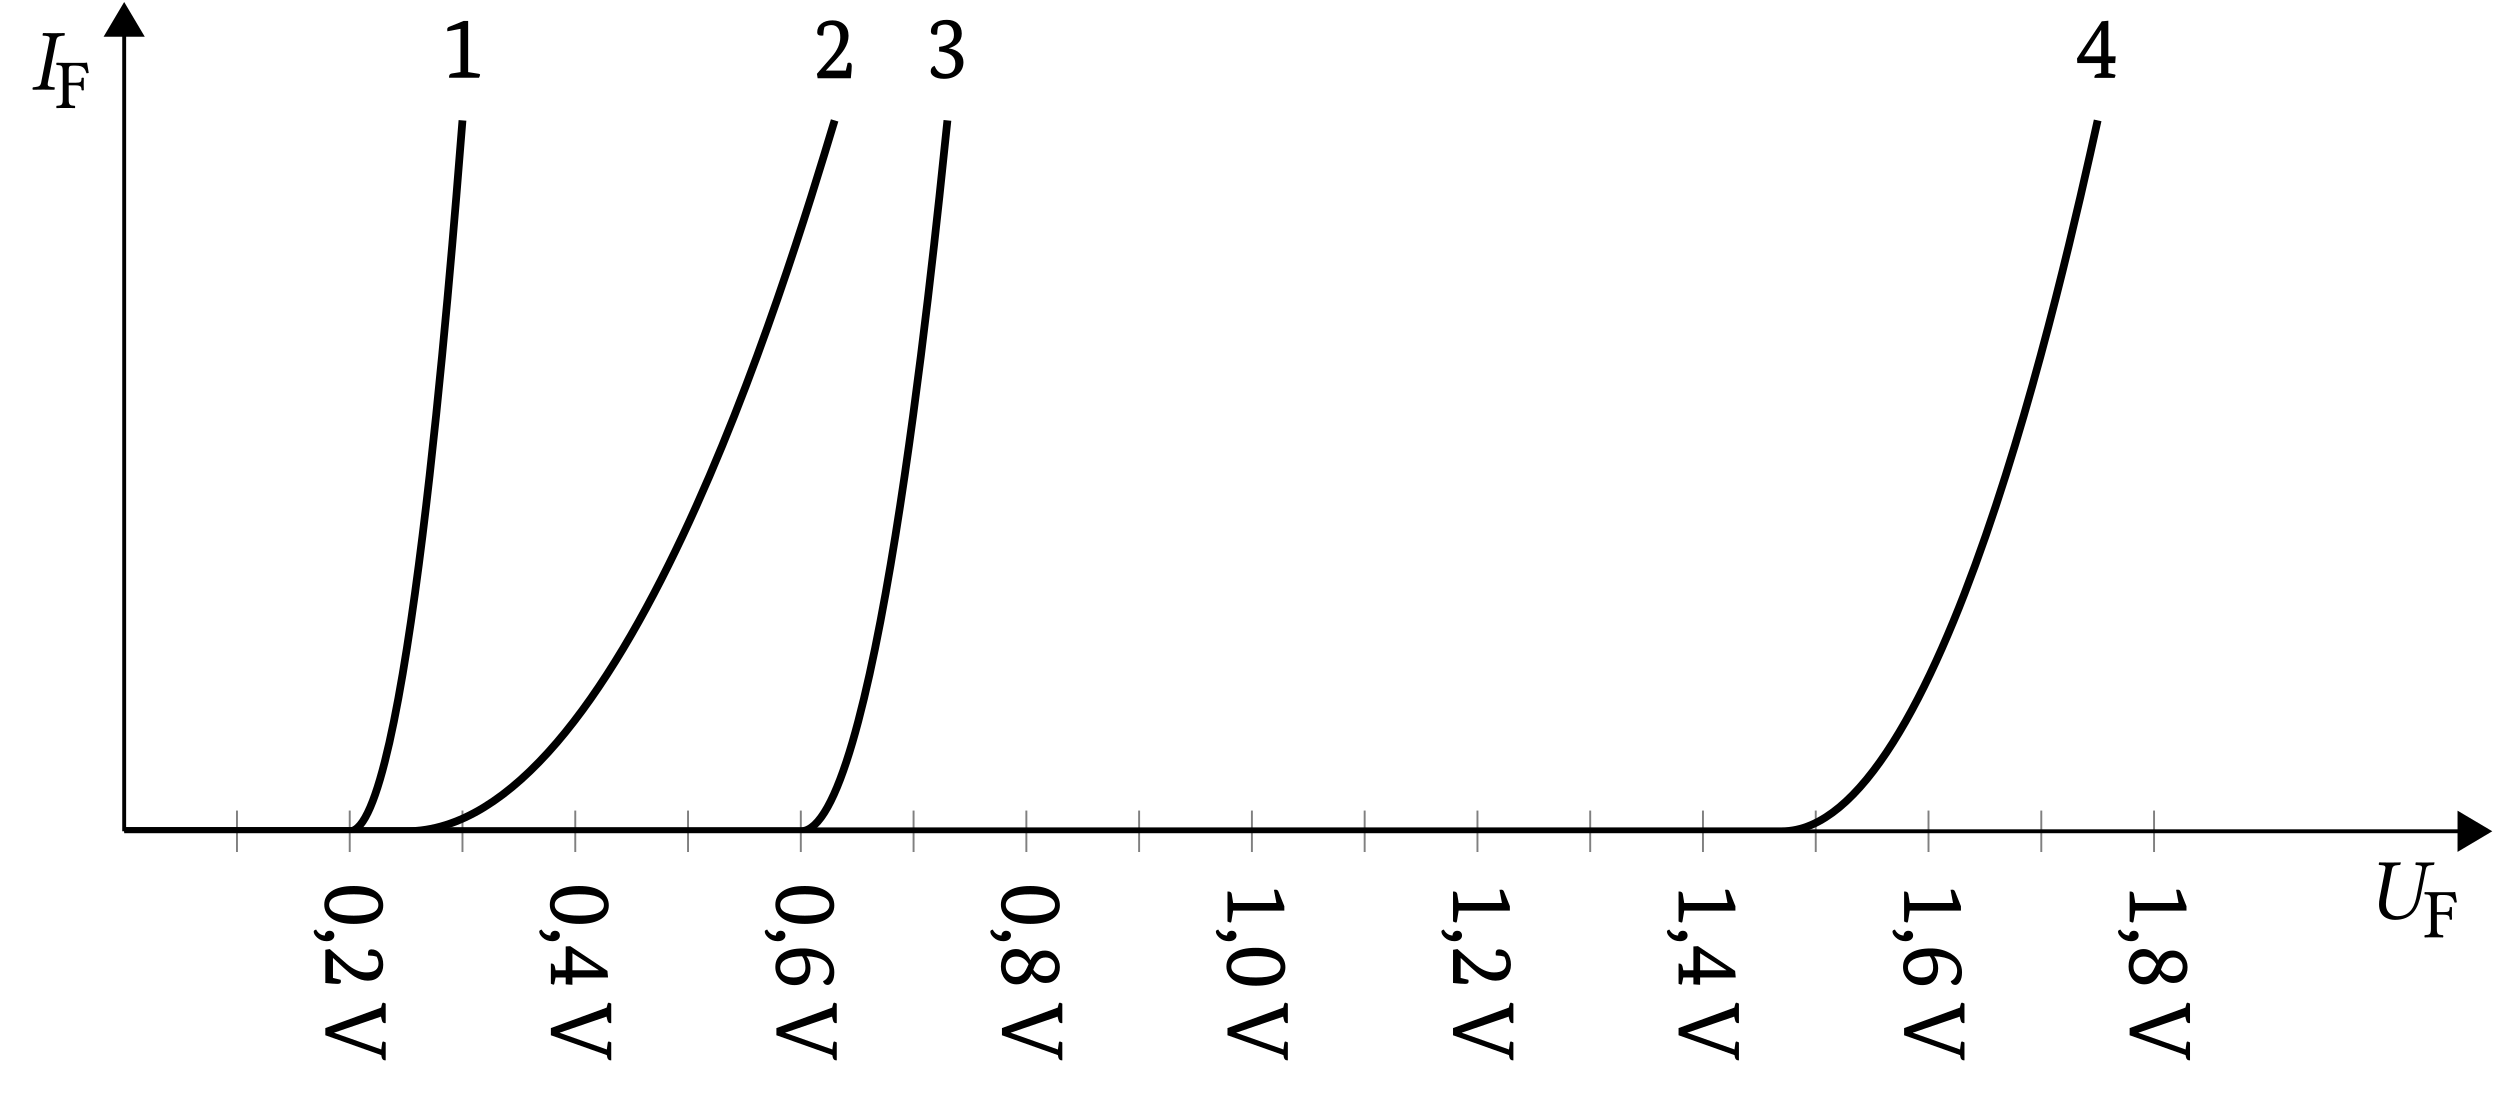
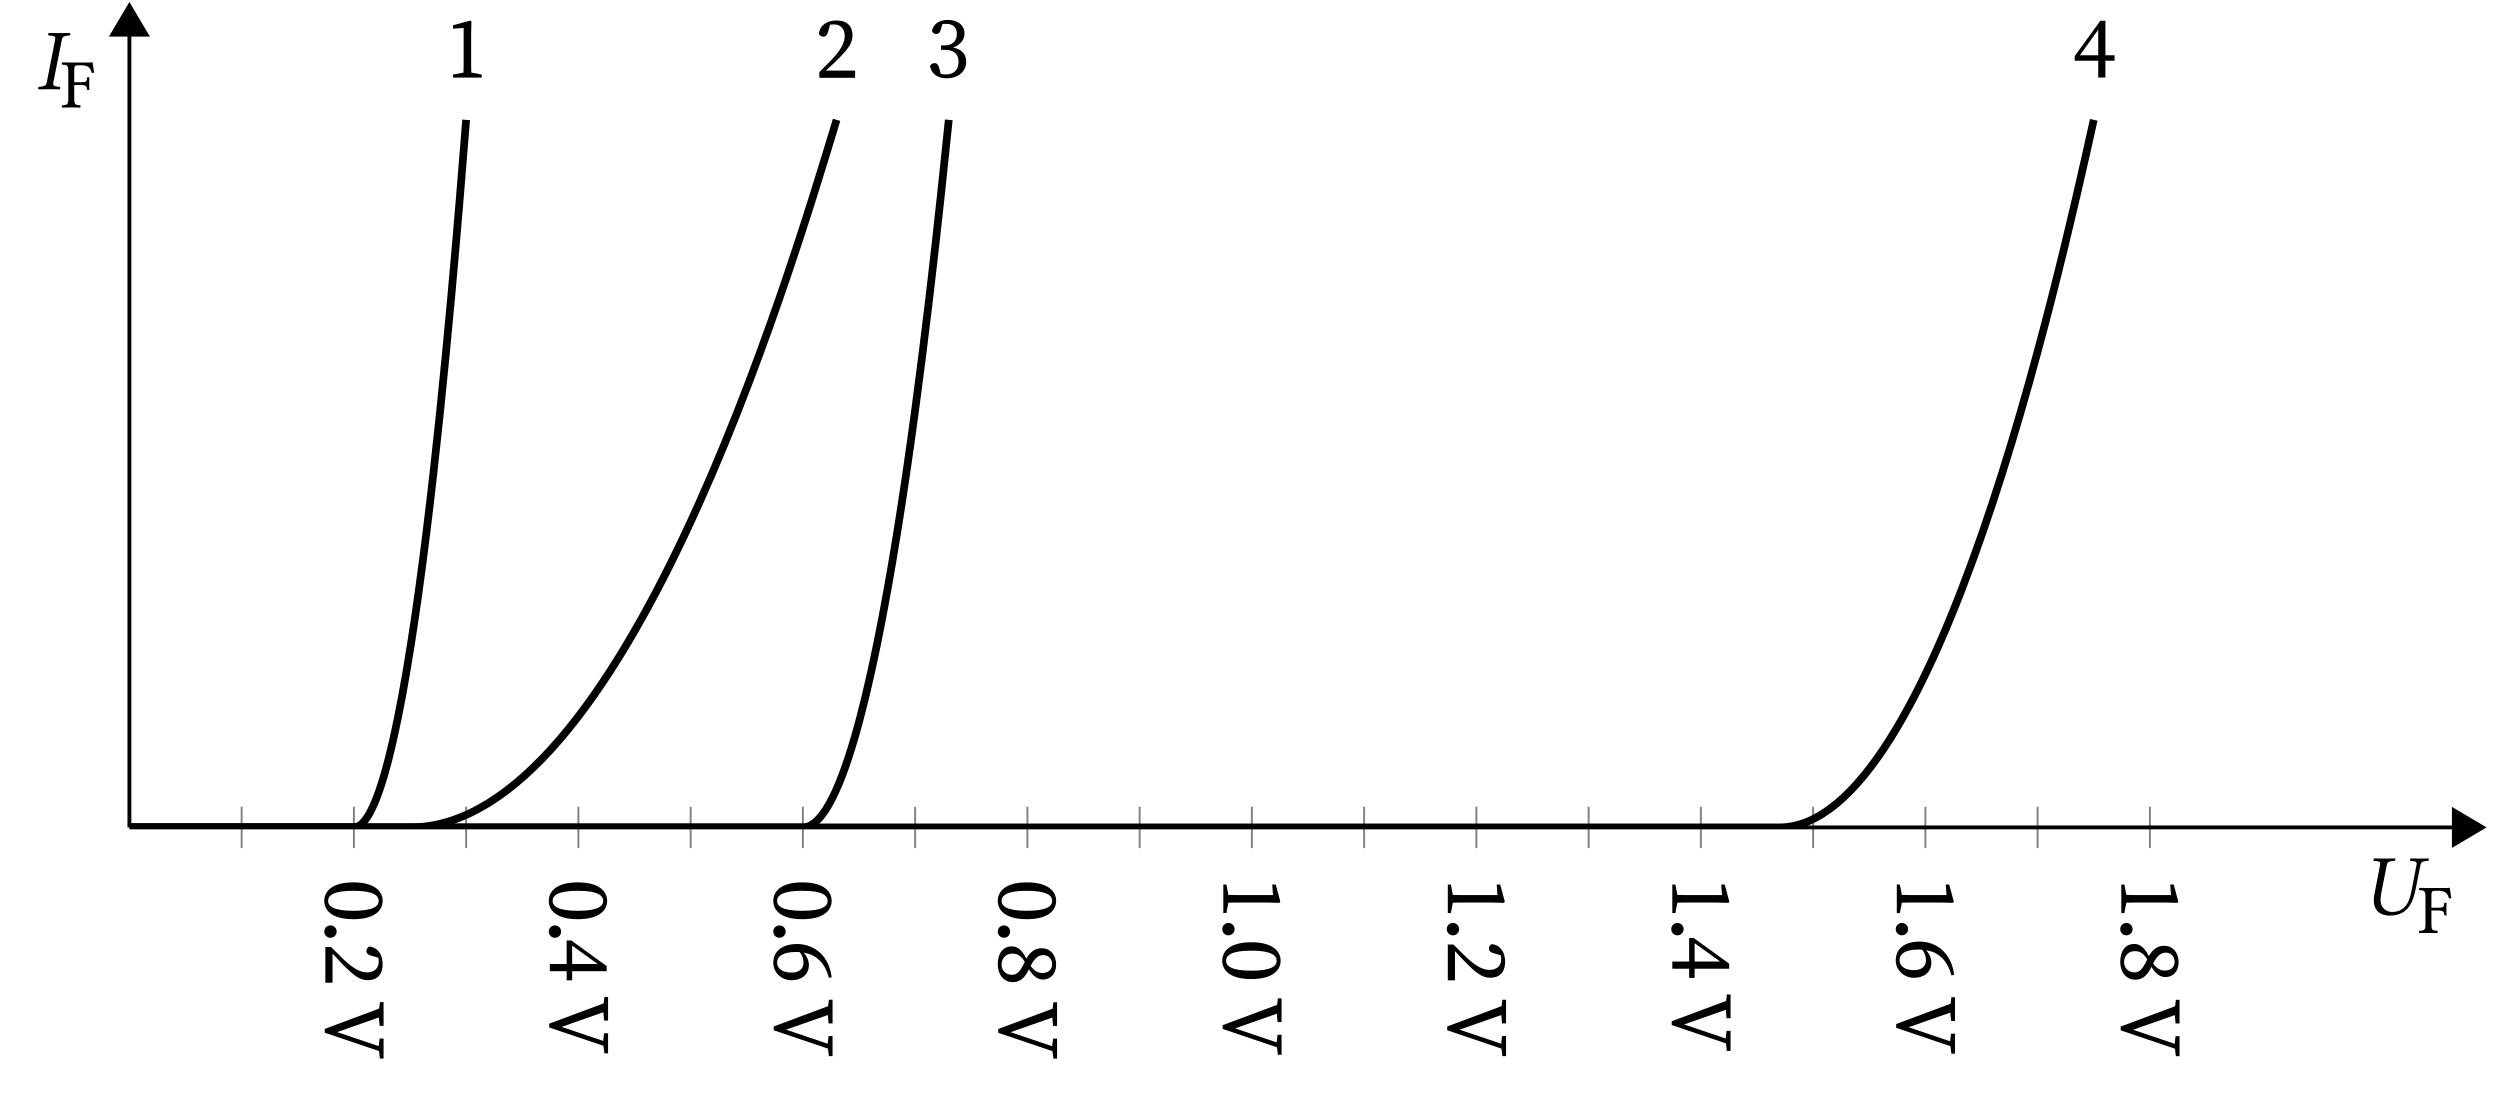
- <svg xmlns="http://www.w3.org/2000/svg" xmlns:xlink="http://www.w3.org/1999/xlink" width="255.587pt" height="111.668pt" viewBox="0 0 255.587 111.668" version="1.2">
+ <svg xmlns="http://www.w3.org/2000/svg" xmlns:xlink="http://www.w3.org/1999/xlink" width="255.587" height="112.143" viewBox="0 0 255.587 112.143">
  <defs>
    <g>
-       <symbol overflow="visible" id="glyph0-0">
-         <path style="stroke:none;" d="M 0 0.453 L 6.25 0.453 L 6.25 4.812 L 0 4.812 Z M 0.453 0.891 L 0.453 4.359 L 5.812 4.359 L 5.812 0.891 Z M 0.453 0.891 " />
-       </symbol>
-       <symbol overflow="visible" id="glyph0-1">
-         <path style="stroke:none;" d="M 0.391 2.234 C 0.391 2.961 1.227 3.328 2.906 3.328 C 4.582 3.328 5.422 2.961 5.422 2.234 C 5.422 1.504 4.582 1.141 2.906 1.141 C 1.227 1.141 0.391 1.504 0.391 2.234 Z M -0.109 2.203 C -0.109 1.617 0.141 1.16 0.641 0.828 C 1.16 0.473 1.914 0.297 2.906 0.297 C 3.883 0.297 4.641 0.484 5.172 0.859 C 5.672 1.211 5.922 1.688 5.922 2.281 C 5.922 2.863 5.672 3.316 5.172 3.641 C 4.648 3.992 3.895 4.172 2.906 4.172 C 1.926 4.172 1.172 3.984 0.641 3.609 C 0.141 3.254 -0.109 2.785 -0.109 2.203 Z M -0.109 2.203 " />
-       </symbol>
-       <symbol overflow="visible" id="glyph0-2">
-         <path style="stroke:none;" d="M 0.922 0.891 C 0.922 1.055 0.852 1.191 0.719 1.297 C 0.582 1.41 0.391 1.469 0.141 1.469 C -0.254 1.469 -0.582 1.344 -0.844 1.094 C -1.07 0.883 -1.188 0.68 -1.188 0.484 C -1.188 0.391 -1.102 0.32 -0.938 0.281 C -0.738 0.664 -0.441 0.867 -0.047 0.891 C -0.047 0.754 -0.004 0.641 0.078 0.547 C 0.172 0.453 0.285 0.406 0.422 0.406 C 0.578 0.406 0.695 0.445 0.781 0.531 C 0.875 0.625 0.922 0.742 0.922 0.891 Z M 0.922 0.891 " />
-       </symbol>
-       <symbol overflow="visible" id="glyph0-3">
-         <path style="stroke:none;" d="M 0.453 0.422 L 2.188 1.938 C 2.863 2.52 3.531 2.812 4.188 2.812 C 5.02 2.812 5.438 2.508 5.438 1.906 C 5.438 1.676 5.375 1.441 5.25 1.203 C 5.008 1.129 4.719 1.086 4.375 1.078 C 4.363 1.004 4.359 0.938 4.359 0.875 C 4.359 0.594 4.473 0.453 4.703 0.453 C 5.066 0.453 5.359 0.594 5.578 0.875 C 5.805 1.156 5.922 1.539 5.922 2.031 C 5.922 2.508 5.781 2.898 5.5 3.203 C 5.227 3.504 4.844 3.656 4.344 3.656 C 3.895 3.656 3.441 3.516 2.984 3.234 C 2.691 3.055 2.316 2.754 1.859 2.328 L 0.797 1.344 L 0.781 1.344 L 0.781 3.375 L 1.562 3.562 C 1.582 3.613 1.594 3.676 1.594 3.75 C 1.594 3.906 1.477 3.984 1.25 3.984 C 1.008 3.984 0.594 3.953 0 3.891 L 0 0.5 Z M 0.453 0.422 " />
-       </symbol>
-       <symbol overflow="visible" id="glyph0-4">
-         <path style="stroke:none;" d="M 6.172 5.844 C 6.141 5.844 6.113 5.844 6.094 5.844 C 5.926 5.844 5.816 5.742 5.766 5.547 L 5.719 5.312 L 0 3.281 L 0 2.547 L 5.703 0.453 L 5.797 0.078 C 5.816 -0.004 5.859 -0.047 5.922 -0.047 C 5.973 -0.047 6.055 -0.016 6.172 0.047 L 6.172 2.031 C 6.141 2.039 6.113 2.047 6.094 2.047 C 5.926 2.047 5.82 1.945 5.781 1.75 L 5.688 1.375 L 0.906 3.016 L 0.906 3.031 L 5.719 4.734 L 5.812 4.047 C 5.832 3.961 5.867 3.922 5.922 3.922 C 5.961 3.922 6.047 3.953 6.172 4.016 Z M 6.172 5.844 " />
-       </symbol>
-       <symbol overflow="visible" id="glyph0-5">
-         <path style="stroke:none;" d="M 1.984 0.125 L 5.781 2.656 L 5.844 3.328 L 2.203 3.328 L 2.203 4.078 L 1.516 4.031 L 1.516 3.328 L 0.484 3.328 L 0.359 3.938 C 0.348 4.02 0.316 4.062 0.266 4.062 C 0.234 4.062 0.145 4.031 0 3.969 L 0 1.906 C 0.02 1.906 0.047 1.906 0.078 1.906 C 0.242 1.906 0.352 2.004 0.406 2.203 L 0.484 2.594 L 1.516 2.594 L 1.516 0.156 Z M 2.203 0.859 L 2.203 2.594 L 4.891 2.594 L 4.891 2.578 L 2.219 0.859 Z M 2.203 0.859 " />
-       </symbol>
-       <symbol overflow="visible" id="glyph0-6">
-         <path style="stroke:none;" d="M 4.766 3.703 C 4.922 3.641 5.062 3.531 5.188 3.375 C 5.344 3.156 5.422 2.91 5.422 2.641 C 5.422 1.723 4.641 1.227 3.078 1.156 C 3.348 1.508 3.484 1.914 3.484 2.375 C 3.484 2.883 3.352 3.289 3.094 3.594 C 2.82 3.938 2.406 4.109 1.844 4.109 C 1.312 4.109 0.859 3.941 0.484 3.609 C 0.086 3.254 -0.109 2.801 -0.109 2.25 C -0.109 1.625 0.148 1.148 0.672 0.828 C 1.16 0.516 1.844 0.359 2.719 0.359 C 3.551 0.359 4.27 0.555 4.875 0.953 C 5.57 1.398 5.922 2.016 5.922 2.797 C 5.922 3.211 5.848 3.535 5.703 3.766 C 5.566 3.984 5.41 4.094 5.234 4.094 C 4.992 4.094 4.836 3.961 4.766 3.703 Z M 2.625 1.156 C 1.875 1.176 1.305 1.289 0.922 1.5 C 0.566 1.707 0.391 1.977 0.391 2.312 C 0.391 2.613 0.504 2.859 0.734 3.047 C 0.973 3.234 1.316 3.328 1.766 3.328 C 2.566 3.328 2.969 2.992 2.969 2.328 C 2.969 1.828 2.852 1.438 2.625 1.156 Z M 2.625 1.156 " />
-       </symbol>
-       <symbol overflow="visible" id="glyph0-7">
-         <path style="stroke:none;" d="M 3.031 2.938 C 2.707 3.664 2.195 4.031 1.5 4.031 C 1.008 4.031 0.613 3.848 0.312 3.484 C 0.031 3.141 -0.109 2.711 -0.109 2.203 C -0.109 1.691 0.02 1.273 0.281 0.953 C 0.57 0.598 0.961 0.422 1.453 0.422 C 2.066 0.422 2.551 0.801 2.906 1.562 C 3.227 0.906 3.719 0.578 4.375 0.578 C 4.812 0.578 5.176 0.742 5.469 1.078 C 5.77 1.422 5.922 1.816 5.922 2.266 C 5.922 2.754 5.789 3.145 5.531 3.438 C 5.27 3.738 4.914 3.891 4.469 3.891 C 3.863 3.891 3.383 3.57 3.031 2.938 Z M 3.203 2.531 C 3.473 2.969 3.895 3.188 4.469 3.188 C 4.738 3.188 4.957 3.109 5.125 2.953 C 5.32 2.773 5.422 2.523 5.422 2.203 C 5.422 1.922 5.328 1.695 5.141 1.531 C 4.953 1.363 4.727 1.281 4.469 1.281 C 4.125 1.281 3.859 1.395 3.672 1.625 C 3.516 1.789 3.359 2.094 3.203 2.531 Z M 2.719 1.969 C 2.426 1.445 2.004 1.188 1.453 1.188 C 1.148 1.188 0.895 1.281 0.688 1.469 C 0.488 1.656 0.391 1.906 0.391 2.219 C 0.391 2.539 0.484 2.797 0.672 2.984 C 0.867 3.18 1.113 3.281 1.406 3.281 C 1.727 3.281 1.992 3.16 2.203 2.922 C 2.359 2.742 2.531 2.426 2.719 1.969 Z M 2.719 1.969 " />
-       </symbol>
-       <symbol overflow="visible" id="glyph0-8">
-         <path style="stroke:none;" d="M 0.578 2.031 L 5 2.031 L 4.75 0.688 C 4.82 0.676 4.883 0.672 4.938 0.672 C 5.07 0.672 5.164 0.742 5.219 0.891 L 5.812 2.359 L 5.812 2.812 L 0.578 2.812 L 0.406 3.891 C 0.395 3.984 0.359 4.031 0.297 4.031 C 0.242 4.031 0.145 3.992 0 3.922 L 0 0.859 C 0.02 0.859 0.047 0.859 0.078 0.859 C 0.285 0.859 0.406 0.953 0.438 1.141 Z M 0.578 2.031 " />
-       </symbol>
-       <symbol overflow="visible" id="glyph1-0">
-         <path style="stroke:none;" d="M 0.453 0 L 0.453 -6.25 L 4.812 -6.25 L 4.812 0 Z M 0.891 -0.453 L 4.359 -0.453 L 4.359 -5.812 L 0.891 -5.812 Z M 0.891 -0.453 " />
-       </symbol>
-       <symbol overflow="visible" id="glyph1-1">
-         <path style="stroke:none;" d="M 2.031 -0.578 L 2.031 -5 L 0.688 -4.75 C 0.676 -4.82 0.672 -4.883 0.672 -4.938 C 0.672 -5.07 0.742 -5.164 0.891 -5.219 L 2.359 -5.812 L 2.812 -5.812 L 2.812 -0.578 L 3.891 -0.406 C 3.984 -0.395 4.031 -0.359 4.031 -0.297 C 4.031 -0.242 3.992 -0.145 3.922 0 L 0.859 0 C 0.859 -0.02 0.859 -0.047 0.859 -0.078 C 0.859 -0.285 0.953 -0.406 1.141 -0.438 Z M 2.031 -0.578 " />
-       </symbol>
-       <symbol overflow="visible" id="glyph1-2">
-         <path style="stroke:none;" d="M 0.422 -0.453 L 1.938 -2.188 C 2.52 -2.863 2.812 -3.531 2.812 -4.188 C 2.812 -5.02 2.508 -5.438 1.906 -5.438 C 1.676 -5.438 1.441 -5.375 1.203 -5.25 C 1.129 -5.008 1.086 -4.719 1.078 -4.375 C 1.004 -4.363 0.938 -4.359 0.875 -4.359 C 0.594 -4.359 0.453 -4.473 0.453 -4.703 C 0.453 -5.066 0.594 -5.359 0.875 -5.578 C 1.156 -5.805 1.539 -5.922 2.031 -5.922 C 2.508 -5.922 2.898 -5.781 3.203 -5.5 C 3.504 -5.227 3.656 -4.844 3.656 -4.344 C 3.656 -3.895 3.516 -3.441 3.234 -2.984 C 3.055 -2.691 2.754 -2.316 2.328 -1.859 L 1.344 -0.797 L 1.344 -0.781 L 3.375 -0.781 L 3.562 -1.562 C 3.613 -1.582 3.676 -1.594 3.75 -1.594 C 3.906 -1.594 3.984 -1.477 3.984 -1.25 C 3.984 -1.008 3.953 -0.594 3.891 0 L 0.5 0 Z M 0.422 -0.453 " />
-       </symbol>
-       <symbol overflow="visible" id="glyph1-3">
-         <path style="stroke:none;" d="M 1.391 -3.156 C 2.398 -3.27 2.906 -3.672 2.906 -4.359 C 2.906 -5.078 2.602 -5.438 2 -5.438 C 1.727 -5.438 1.492 -5.367 1.297 -5.234 C 1.223 -4.992 1.188 -4.723 1.188 -4.422 C 1.113 -4.398 1.039 -4.391 0.969 -4.391 C 0.688 -4.391 0.547 -4.508 0.547 -4.75 C 0.547 -5.094 0.691 -5.375 0.984 -5.594 C 1.285 -5.812 1.68 -5.922 2.172 -5.922 C 2.648 -5.922 3.023 -5.797 3.297 -5.547 C 3.566 -5.297 3.703 -4.953 3.703 -4.516 C 3.703 -4.098 3.562 -3.758 3.281 -3.5 C 3.094 -3.312 2.797 -3.148 2.391 -3.016 L 2.391 -3 C 2.859 -2.926 3.223 -2.766 3.484 -2.516 C 3.742 -2.273 3.875 -1.969 3.875 -1.594 C 3.875 -1.102 3.691 -0.695 3.328 -0.375 C 2.961 -0.051 2.484 0.109 1.891 0.109 C 1.41 0.109 1.051 0.016 0.812 -0.172 C 0.625 -0.305 0.531 -0.473 0.531 -0.672 C 0.531 -0.941 0.66 -1.125 0.922 -1.219 C 1.023 -0.988 1.125 -0.82 1.219 -0.719 C 1.414 -0.5 1.691 -0.391 2.047 -0.391 C 2.711 -0.391 3.047 -0.742 3.047 -1.453 C 3.047 -2.191 2.492 -2.602 1.391 -2.688 Z M 1.391 -3.156 " />
-       </symbol>
-       <symbol overflow="visible" id="glyph1-4">
-         <path style="stroke:none;" d="M 0.125 -1.984 L 2.656 -5.781 L 3.328 -5.844 L 3.328 -2.203 L 4.078 -2.203 L 4.031 -1.516 L 3.328 -1.516 L 3.328 -0.484 L 3.938 -0.359 C 4.02 -0.348 4.062 -0.316 4.062 -0.266 C 4.062 -0.234 4.031 -0.145 3.969 0 L 1.906 0 C 1.906 -0.02 1.906 -0.047 1.906 -0.078 C 1.906 -0.242 2.004 -0.352 2.203 -0.406 L 2.594 -0.484 L 2.594 -1.516 L 0.156 -1.516 Z M 0.859 -2.203 L 2.594 -2.203 L 2.594 -4.891 L 2.578 -4.891 L 0.859 -2.219 Z M 0.859 -2.203 " />
-       </symbol>
-       <symbol overflow="visible" id="glyph2-0">
-         <path style="stroke:none;" d="M 0 0 L 4.469 0 L 4.469 -6.234 L 0 -6.234 Z M 0.719 -0.453 L 2.234 -2.719 L 3.75 -0.453 Z M 0.453 -5.391 L 1.969 -3.125 L 0.453 -0.844 Z M 2.5 -3.125 L 4.016 -5.391 L 4.016 -0.844 Z M 2.234 -3.516 L 0.719 -5.781 L 3.75 -5.781 Z M 2.234 -3.516 " />
-       </symbol>
-       <symbol overflow="visible" id="glyph2-1">
-         <path style="stroke:none;" d="M 1.828 0.094 C 3.578 0.094 4.203 -1.047 4.5 -2.641 L 4.984 -5.094 C 5.031 -5.344 5.172 -5.484 5.547 -5.5 L 5.766 -5.516 C 5.812 -5.516 5.844 -5.547 5.844 -5.594 L 5.875 -5.766 L 5.859 -5.781 C 5.453 -5.781 5.109 -5.766 4.922 -5.766 C 4.719 -5.766 4.375 -5.781 3.984 -5.781 L 3.953 -5.766 L 3.922 -5.594 C 3.922 -5.547 3.953 -5.516 3.984 -5.516 L 4.203 -5.5 C 4.5 -5.484 4.609 -5.406 4.609 -5.219 C 4.609 -5.188 4.609 -5.141 4.594 -5.094 L 4.078 -2.469 C 3.891 -1.469 3.531 -0.281 2.078 -0.281 C 1.656 -0.281 1.344 -0.469 1.141 -0.719 C 0.953 -0.969 0.906 -1.25 0.906 -1.531 C 0.906 -1.812 0.953 -2.125 1.016 -2.406 L 1.531 -5.109 C 1.594 -5.359 1.734 -5.484 2.094 -5.5 L 2.312 -5.516 C 2.359 -5.516 2.391 -5.547 2.391 -5.594 L 2.438 -5.766 L 2.406 -5.781 C 2.016 -5.781 1.656 -5.766 1.312 -5.766 C 0.969 -5.766 0.641 -5.781 0.234 -5.781 L 0.203 -5.766 L 0.172 -5.594 C 0.172 -5.547 0.203 -5.516 0.234 -5.516 L 0.453 -5.5 C 0.734 -5.484 0.859 -5.422 0.859 -5.234 C 0.859 -5.188 0.859 -5.156 0.844 -5.109 L 0.266 -2.109 C 0.219 -1.875 0.203 -1.672 0.203 -1.484 C 0.203 -0.203 1.156 0.094 1.828 0.094 Z M 1.828 0.094 " />
-       </symbol>
-       <symbol overflow="visible" id="glyph2-2">
-         <path style="stroke:none;" d="M 1.906 -5.078 L 1.047 -0.672 C 0.984 -0.422 0.859 -0.297 0.484 -0.266 L 0.219 -0.234 C 0.172 -0.203 0.156 -0.062 0.203 0.016 C 0.594 0.016 0.922 0 1.266 0 C 1.609 0 2.016 0.016 2.406 0.016 C 2.438 -0.016 2.453 -0.203 2.438 -0.234 L 2.125 -0.266 C 1.781 -0.297 1.688 -0.406 1.734 -0.672 L 2.594 -5.078 C 2.656 -5.328 2.781 -5.453 3.156 -5.5 L 3.438 -5.516 C 3.469 -5.562 3.484 -5.703 3.453 -5.781 C 3.047 -5.781 2.719 -5.766 2.375 -5.766 C 2.031 -5.766 1.641 -5.781 1.25 -5.781 C 1.219 -5.75 1.188 -5.562 1.219 -5.516 L 1.516 -5.5 C 1.875 -5.469 1.969 -5.359 1.906 -5.078 Z M 1.906 -5.078 " />
-       </symbol>
-       <symbol overflow="visible" id="glyph3-0">
-         <path style="stroke:none;" d="M 0 0 L 3.578 0 L 3.578 -5 L 0 -5 Z M 0.578 -0.359 L 1.781 -2.172 L 3 -0.359 Z M 0.359 -4.312 L 1.578 -2.5 L 0.359 -0.688 Z M 2 -2.5 L 3.219 -4.312 L 3.219 -0.688 Z M 1.781 -2.812 L 0.578 -4.625 L 3 -4.625 Z M 1.781 -2.812 " />
-       </symbol>
-       <symbol overflow="visible" id="glyph3-1">
-         <path style="stroke:none;" d="M 2.031 -2.312 C 2.641 -2.312 2.656 -2.141 2.672 -1.828 C 2.719 -1.781 2.875 -1.781 2.906 -1.828 C 2.906 -2 2.891 -2.219 2.891 -2.453 C 2.891 -2.703 2.906 -2.891 2.906 -3.062 C 2.875 -3.109 2.719 -3.109 2.672 -3.062 C 2.656 -2.672 2.641 -2.578 2.031 -2.578 L 1.359 -2.578 L 1.359 -3.875 C 1.359 -4.266 1.453 -4.328 1.766 -4.328 L 2.078 -4.328 C 2.844 -4.328 3.016 -4.047 3.172 -3.547 C 3.266 -3.547 3.344 -3.562 3.406 -3.578 C 3.359 -3.875 3.25 -4.562 3.234 -4.625 C 3.234 -4.641 3.234 -4.641 3.219 -4.641 C 3.094 -4.625 3.062 -4.609 2.875 -4.609 L 1.047 -4.609 C 0.828 -4.609 0.422 -4.625 0.125 -4.625 C 0.078 -4.594 0.078 -4.438 0.125 -4.391 C 0.625 -4.375 0.75 -4.344 0.75 -3.75 L 0.75 -0.875 C 0.75 -0.281 0.625 -0.25 0.125 -0.219 C 0.078 -0.172 0.078 -0.031 0.125 0.016 C 0.375 0 0.734 0 1.062 0 C 1.375 0 1.734 0 1.984 0.016 C 2.031 -0.031 2.031 -0.172 1.984 -0.219 C 1.484 -0.25 1.359 -0.281 1.359 -0.875 L 1.359 -2.312 Z M 2.031 -2.312 " />
-       </symbol>
+       <g id="glyph-0-0">
+         <path d="M 2.859 1.203 C 4.938 1.203 5.453 1.703 5.453 2.234 C 5.453 2.766 4.938 3.25 2.859 3.25 C 0.797 3.25 0.281 2.766 0.281 2.234 C 0.281 1.703 0.781 1.203 2.859 1.203 Z M 5.859 2.234 C 5.859 1.281 5.062 0.344 2.859 0.344 C 0.656 0.344 -0.109 1.281 -0.109 2.234 C -0.109 3.188 0.656 4.109 2.859 4.109 C 5.062 4.109 5.859 3.188 5.859 2.234 Z M 5.859 2.234 " />
+       </g>
+       <g id="glyph-0-1">
+         <path d="M -0.109 1.328 C -0.109 1.688 0.172 1.969 0.516 1.969 C 0.875 1.969 1.156 1.688 1.156 1.328 C 1.156 0.984 0.875 0.703 0.516 0.703 C 0.172 0.703 -0.109 0.984 -0.109 1.328 Z M -0.109 1.328 " />
+       </g>
+       <g id="glyph-0-2">
+         <path d="M 0 0.5 L 0 4.156 L 0.734 4.156 L 0.734 1.172 C 1.062 1.531 1.406 1.891 1.641 2.141 C 2.953 3.5 3.562 3.891 4.344 3.891 C 5.234 3.891 5.859 3.391 5.859 2.25 C 5.859 1.344 5.422 0.547 4.484 0.453 C 4.297 0.547 4.203 0.719 4.203 0.906 C 4.203 1.156 4.359 1.312 4.797 1.422 L 5.422 1.594 C 5.453 1.766 5.453 1.906 5.453 2.031 C 5.453 2.672 5 3.094 4.266 3.094 C 3.578 3.094 2.844 2.688 1.906 1.812 C 1.516 1.422 1.047 0.969 0.578 0.5 Z M 0 0.5 " />
+       </g>
+       <g id="glyph-0-3">
+         <path d="M -0.062 2.875 L -0.062 3.266 L 5.484 5.141 L 5.578 5.906 L 5.953 5.906 L 5.953 3.859 L 5.547 3.859 L 5.453 4.641 L 1.203 3.203 L 5.469 1.703 L 5.547 2.562 L 5.953 2.562 L 5.953 0.141 L 5.578 0.141 L 5.5 0.797 Z M -0.062 2.875 " />
+       </g>
+       <g id="glyph-0-4">
+         <path d="M 1.719 4.344 L 2.281 4.344 L 2.281 3.406 L 5.812 3.406 L 5.812 2.891 L 2.188 0.266 L 1.719 0.266 L 1.719 2.672 L 0 2.672 L 0 3.406 L 1.719 3.406 Z M 2.281 0.797 L 4.891 2.672 L 2.281 2.672 Z M 2.281 0.797 " />
+       </g>
+       <g id="glyph-0-5">
+         <path d="M 0.281 2.359 C 0.281 1.703 0.875 1.266 2.219 1.266 C 2.344 1.266 2.484 1.266 2.594 1.281 C 2.875 1.625 2.984 1.984 2.984 2.344 C 2.984 2.953 2.578 3.375 1.75 3.375 C 0.828 3.375 0.281 2.953 0.281 2.359 Z M 1.766 4.156 C 2.781 4.156 3.531 3.578 3.531 2.609 C 3.531 2.141 3.328 1.688 2.984 1.328 C 4.219 1.531 5.156 2.297 5.578 3.906 L 5.859 3.859 C 5.609 1.688 4.109 0.453 2.328 0.453 C 0.812 0.453 -0.109 1.188 -0.109 2.375 C -0.109 3.281 0.641 4.156 1.766 4.156 Z M 1.766 4.156 " />
+       </g>
+       <g id="glyph-0-6">
+         <path d="M 4.562 1.328 C 5.109 1.328 5.453 1.766 5.453 2.281 C 5.453 2.844 5 3.156 4.469 3.156 C 3.984 3.156 3.656 2.969 3.25 2.438 C 3.688 1.562 4.109 1.328 4.562 1.328 Z M 1.328 0.438 C 0.375 0.438 -0.109 1.203 -0.109 2.281 C -0.109 3.297 0.5 4.094 1.406 4.094 C 2.188 4.094 2.656 3.656 3.078 2.781 C 3.562 3.578 4.078 3.828 4.484 3.828 C 5.297 3.828 5.859 3.234 5.859 2.297 C 5.859 1.375 5.312 0.625 4.375 0.625 C 3.766 0.625 3.234 0.938 2.812 1.688 C 2.406 0.875 1.969 0.438 1.328 0.438 Z M 1.375 1.172 C 1.969 1.172 2.297 1.453 2.656 2.016 C 2.188 3.016 1.859 3.344 1.344 3.344 C 0.75 3.344 0.281 2.922 0.281 2.297 C 0.281 1.641 0.75 1.172 1.375 1.172 Z M 1.375 1.172 " />
+       </g>
+       <g id="glyph-0-7">
+         <path d="M 5.359 0.562 L 5 0.562 L 5.078 1.641 L 1.875 1.641 C 1.422 1.641 0.969 1.641 0.516 1.625 L 0.312 0.562 L 0 0.562 L 0 3.484 L 0.312 3.484 L 0.516 2.422 C 0.969 2.406 1.422 2.406 1.875 2.406 L 4.469 2.406 L 5.734 2.438 L 5.828 2.312 Z M 5.359 0.562 " />
+       </g>
+       <g id="glyph-1-0">
+         <path d="M 0.562 -5.359 L 0.562 -5 L 1.641 -5.078 L 1.641 -1.875 C 1.641 -1.422 1.641 -0.969 1.625 -0.516 L 0.562 -0.312 L 0.562 0 L 3.484 0 L 3.484 -0.312 L 2.422 -0.516 C 2.406 -0.969 2.406 -1.422 2.406 -1.875 L 2.406 -4.469 L 2.438 -5.734 L 2.312 -5.828 Z M 0.562 -5.359 " />
+       </g>
+       <g id="glyph-1-1">
+         <path d="M 0.5 0 L 4.156 0 L 4.156 -0.734 L 1.172 -0.734 C 1.531 -1.062 1.891 -1.406 2.141 -1.641 C 3.5 -2.953 3.891 -3.562 3.891 -4.344 C 3.891 -5.234 3.391 -5.859 2.25 -5.859 C 1.344 -5.859 0.547 -5.422 0.453 -4.484 C 0.547 -4.297 0.719 -4.203 0.906 -4.203 C 1.156 -4.203 1.312 -4.359 1.422 -4.797 L 1.594 -5.422 C 1.766 -5.453 1.906 -5.453 2.031 -5.453 C 2.672 -5.453 3.094 -5 3.094 -4.266 C 3.094 -3.578 2.688 -2.844 1.812 -1.906 C 1.422 -1.516 0.969 -1.047 0.5 -0.578 Z M 0.5 0 " />
+       </g>
+       <g id="glyph-1-2">
+         <path d="M 1.438 -3.25 L 1.438 -2.797 L 1.859 -2.797 C 2.781 -2.797 3.234 -2.344 3.234 -1.562 C 3.234 -0.766 2.781 -0.281 1.906 -0.281 C 1.781 -0.281 1.609 -0.297 1.406 -0.344 L 1.297 -0.797 C 1.172 -1.25 1.078 -1.438 0.781 -1.438 C 0.578 -1.438 0.422 -1.344 0.312 -1.141 C 0.484 -0.266 1.156 0.109 2.031 0.109 C 3.234 0.109 4.016 -0.625 4.016 -1.578 C 4.016 -2.328 3.594 -2.859 2.672 -3.031 C 3.406 -3.297 3.844 -3.828 3.844 -4.469 C 3.844 -5.297 3.172 -5.859 2.141 -5.859 C 1.312 -5.859 0.672 -5.484 0.516 -4.734 C 0.594 -4.5 0.75 -4.422 0.938 -4.422 C 1.25 -4.422 1.359 -4.609 1.453 -4.984 L 1.578 -5.422 C 1.734 -5.453 1.859 -5.453 1.984 -5.453 C 2.672 -5.453 3.062 -5.078 3.062 -4.438 C 3.062 -3.688 2.594 -3.25 1.797 -3.25 Z M 1.438 -3.25 " />
+       </g>
+       <g id="glyph-1-3">
+         <path d="M 4.344 -1.719 L 4.344 -2.281 L 3.406 -2.281 L 3.406 -5.812 L 2.891 -5.812 L 0.266 -2.188 L 0.266 -1.719 L 2.672 -1.719 L 2.672 0 L 3.406 0 L 3.406 -1.719 Z M 0.797 -2.281 L 2.672 -4.891 L 2.672 -2.281 Z M 0.797 -2.281 " />
+       </g>
+       <g id="glyph-2-0">
+         <path d="M 1.812 0.094 C 3.562 0.094 4.172 -1.047 4.484 -2.625 L 4.969 -5.062 C 5 -5.312 5.141 -5.453 5.516 -5.484 L 5.734 -5.5 C 5.781 -5.5 5.812 -5.516 5.812 -5.562 L 5.844 -5.734 L 5.828 -5.75 C 5.438 -5.75 5.078 -5.734 4.891 -5.734 C 4.688 -5.734 4.359 -5.75 3.953 -5.75 L 3.938 -5.734 L 3.906 -5.562 C 3.891 -5.516 3.922 -5.5 3.953 -5.5 L 4.188 -5.484 C 4.469 -5.453 4.594 -5.375 4.594 -5.188 C 4.594 -5.156 4.578 -5.109 4.562 -5.062 L 4.062 -2.469 C 3.875 -1.469 3.516 -0.281 2.062 -0.281 C 1.656 -0.281 1.344 -0.469 1.141 -0.719 C 0.953 -0.953 0.891 -1.234 0.891 -1.516 C 0.891 -1.812 0.953 -2.109 1 -2.391 L 1.531 -5.078 C 1.578 -5.328 1.719 -5.453 2.078 -5.484 L 2.297 -5.5 C 2.344 -5.5 2.375 -5.516 2.375 -5.562 L 2.422 -5.734 L 2.406 -5.75 C 2 -5.75 1.641 -5.734 1.312 -5.734 C 0.969 -5.734 0.625 -5.75 0.234 -5.75 L 0.203 -5.734 L 0.172 -5.562 C 0.172 -5.516 0.203 -5.5 0.234 -5.5 L 0.453 -5.484 C 0.734 -5.453 0.859 -5.391 0.859 -5.203 C 0.859 -5.172 0.859 -5.125 0.844 -5.078 L 0.266 -2.094 C 0.219 -1.859 0.203 -1.656 0.203 -1.469 C 0.203 -0.203 1.141 0.094 1.812 0.094 Z M 1.812 0.094 " />
+       </g>
+       <g id="glyph-2-1">
+         <path d="M 1.906 -5.062 L 1.047 -0.672 C 0.984 -0.422 0.859 -0.297 0.484 -0.266 L 0.219 -0.234 C 0.172 -0.203 0.156 -0.062 0.203 0.016 C 0.594 0.016 0.922 0 1.266 0 C 1.594 0 2 0.016 2.391 0.016 C 2.422 -0.016 2.438 -0.203 2.422 -0.234 L 2.109 -0.266 C 1.766 -0.297 1.672 -0.406 1.719 -0.672 L 2.594 -5.062 C 2.641 -5.312 2.781 -5.438 3.141 -5.469 L 3.406 -5.5 C 3.453 -5.531 3.469 -5.672 3.438 -5.75 C 3.031 -5.75 2.719 -5.734 2.359 -5.734 C 2.031 -5.734 1.625 -5.75 1.234 -5.75 C 1.203 -5.719 1.188 -5.531 1.203 -5.5 L 1.516 -5.469 C 1.859 -5.438 1.953 -5.328 1.906 -5.062 Z M 1.906 -5.062 " />
+       </g>
+       <g id="glyph-3-0">
+         <path d="M 2.016 -2.297 C 2.625 -2.297 2.641 -2.141 2.672 -1.812 C 2.703 -1.781 2.859 -1.781 2.906 -1.812 C 2.891 -2 2.891 -2.203 2.891 -2.438 C 2.891 -2.688 2.891 -2.875 2.906 -3.062 C 2.859 -3.094 2.703 -3.094 2.672 -3.062 C 2.641 -2.672 2.625 -2.578 2.016 -2.578 L 1.359 -2.578 L 1.359 -3.859 C 1.359 -4.234 1.438 -4.312 1.75 -4.312 L 2.078 -4.312 C 2.828 -4.312 3 -4.031 3.156 -3.531 C 3.25 -3.531 3.328 -3.547 3.391 -3.562 C 3.344 -3.859 3.234 -4.547 3.234 -4.609 C 3.234 -4.609 3.219 -4.625 3.203 -4.625 C 3.078 -4.609 3.047 -4.594 2.859 -4.594 L 1.047 -4.594 C 0.812 -4.594 0.406 -4.609 0.125 -4.609 C 0.078 -4.562 0.078 -4.422 0.125 -4.375 C 0.625 -4.359 0.75 -4.312 0.75 -3.719 L 0.75 -0.875 C 0.75 -0.281 0.625 -0.25 0.125 -0.219 C 0.078 -0.172 0.078 -0.031 0.125 0.016 C 0.375 0 0.734 0 1.047 0 C 1.375 0 1.719 0 1.969 0.016 C 2.016 -0.031 2.016 -0.172 1.969 -0.219 C 1.469 -0.25 1.359 -0.281 1.359 -0.875 L 1.359 -2.297 Z M 2.016 -2.297 " />
+       </g>
    </g>
-     <clipPath id="clip1">
-       <path d="M 245 77 L 255.004 77 L 255.004 93 L 245 93 Z M 245 77 " />
-     </clipPath>
-     <clipPath id="clip2">
-       <path d="M 12.695 1 L 59 1 L 59 84.984 L 12.695 84.984 Z M 12.695 1 " />
-     </clipPath>
-     <clipPath id="clip3">
-       <path d="M 12.695 1 L 97 1 L 97 84.984 L 12.695 84.984 Z M 12.695 1 " />
-     </clipPath>
-     <clipPath id="clip4">
-       <path d="M 12.695 1 L 109 1 L 109 84.984 L 12.695 84.984 Z M 12.695 1 " />
-     </clipPath>
-     <clipPath id="clip5">
-       <path d="M 12.695 1 L 226 1 L 226 84.984 L 12.695 84.984 Z M 12.695 1 " />
+     <clipPath id="clip-0">
+       <path clip-rule="nonzero" d="M 245 77 L 254.414 77 L 254.414 92 L 245 92 Z M 245 77 " />
+     </clipPath>
+     <clipPath id="clip-1">
+       <path clip-rule="nonzero" d="M 13.23 1 L 59 1 L 59 84.59 L 13.23 84.59 Z M 13.23 1 " />
+     </clipPath>
+     <clipPath id="clip-2">
+       <path clip-rule="nonzero" d="M 13.23 1 L 97 1 L 97 84.59 L 13.23 84.59 Z M 13.23 1 " />
+     </clipPath>
+     <clipPath id="clip-3">
+       <path clip-rule="nonzero" d="M 13.23 1 L 109 1 L 109 84.59 L 13.23 84.59 Z M 13.23 1 " />
+     </clipPath>
+     <clipPath id="clip-4">
+       <path clip-rule="nonzero" d="M 13.23 1 L 226 1 L 226 84.59 L 13.23 84.59 Z M 13.23 1 " />
    </clipPath>
  </defs>
-   <g id="surface1">
-     <path style="fill:none;stroke-width:0.199;stroke-linecap:butt;stroke-linejoin:miter;stroke:rgb(50%,50%,50%);stroke-opacity:1;stroke-miterlimit:10;" d="M 11.565 -2.125 L 11.565 2.125 M 23.127 -2.125 L 23.127 2.125 M 34.688 -2.125 L 34.688 2.125 M 46.254 -2.125 L 46.254 2.125 M 57.816 -2.125 L 57.816 2.125 M 69.381 -2.125 L 69.381 2.125 M 80.943 -2.125 L 80.943 2.125 M 92.508 -2.125 L 92.508 2.125 M 104.07 -2.125 L 104.07 2.125 M 115.635 -2.125 L 115.635 2.125 M 127.197 -2.125 L 127.197 2.125 M 138.763 -2.125 L 138.763 2.125 M 150.324 -2.125 L 150.324 2.125 M 161.886 -2.125 L 161.886 2.125 M 173.451 -2.125 L 173.451 2.125 M 185.013 -2.125 L 185.013 2.125 M 196.578 -2.125 L 196.578 2.125 M 208.14 -2.125 L 208.14 2.125 " transform="matrix(0.997036,0,0,-0.997036,12.6957,84.98633)" />
-     <path style="fill:none;stroke-width:0.399;stroke-linecap:butt;stroke-linejoin:miter;stroke:rgb(0%,0%,0%);stroke-opacity:1;stroke-miterlimit:10;" d="M -0 0.002 L 239.358 0.002 " transform="matrix(0.997036,0,0,-0.997036,12.6957,84.98633)" />
-     <path style=" stroke:none;fill-rule:nonzero;fill:rgb(0%,0%,0%);fill-opacity:1;" d="M 254.41 84.984 L 251.445 83.227 L 251.445 86.746 Z M 254.41 84.984 " />
-     <g clip-path="url(#clip1)" clip-rule="nonzero">
-       <path style="fill:none;stroke-width:0.399;stroke-linecap:butt;stroke-linejoin:miter;stroke:rgb(0%,0%,0%);stroke-opacity:1;stroke-miterlimit:10;" d="M 3.174 0.002 L 0.2 1.765 L 0.2 -1.765 Z M 3.174 0.002 " transform="matrix(0.997036,0,0,-0.997036,251.2456,84.98633)" />
-     </g>
-     <path style="fill:none;stroke-width:0.399;stroke-linecap:butt;stroke-linejoin:miter;stroke:rgb(0%,0%,0%);stroke-opacity:1;stroke-miterlimit:10;" d="M -0 0.002 L -0 81.568 " transform="matrix(0.997036,0,0,-0.997036,12.6957,84.98633)" />
-     <path style="fill-rule:nonzero;fill:rgb(0%,0%,0%);fill-opacity:1;stroke-width:0.399;stroke-linecap:butt;stroke-linejoin:miter;stroke:rgb(0%,0%,0%);stroke-opacity:1;stroke-miterlimit:10;" d="M 3.175 0 L 0.201 1.763 L 0.201 -1.763 Z M 3.175 0 " transform="matrix(0,-0.997036,-0.997036,0,12.6957,3.759184)" />
-     <g style="fill:rgb(0%,0%,0%);fill-opacity:1;">
-       <use xlink:href="#glyph0-1" x="33.26" y="90.284" />
-       <use xlink:href="#glyph0-2" x="33.26" y="94.753" />
-       <use xlink:href="#glyph0-3" x="33.26" y="96.604" />
-     </g>
-     <g style="fill:rgb(0%,0%,0%);fill-opacity:1;">
-       <use xlink:href="#glyph0-4" x="33.26" y="102.558" />
-     </g>
-     <g style="fill:rgb(0%,0%,0%);fill-opacity:1;">
-       <use xlink:href="#glyph0-1" x="56.318" y="90.284" />
-       <use xlink:href="#glyph0-2" x="56.318" y="94.753" />
-       <use xlink:href="#glyph0-5" x="56.318" y="96.604" />
-     </g>
-     <g style="fill:rgb(0%,0%,0%);fill-opacity:1;">
-       <use xlink:href="#glyph0-4" x="56.318" y="102.558" />
-     </g>
-     <g style="fill:rgb(0%,0%,0%);fill-opacity:1;">
-       <use xlink:href="#glyph0-1" x="79.375" y="90.284" />
-       <use xlink:href="#glyph0-2" x="79.375" y="94.753" />
-       <use xlink:href="#glyph0-6" x="79.375" y="96.604" />
-     </g>
-     <g style="fill:rgb(0%,0%,0%);fill-opacity:1;">
-       <use xlink:href="#glyph0-4" x="79.375" y="102.558" />
-     </g>
-     <g style="fill:rgb(0%,0%,0%);fill-opacity:1;">
-       <use xlink:href="#glyph0-1" x="102.434" y="90.284" />
-       <use xlink:href="#glyph0-2" x="102.434" y="94.753" />
-       <use xlink:href="#glyph0-7" x="102.434" y="96.604" />
-     </g>
-     <g style="fill:rgb(0%,0%,0%);fill-opacity:1;">
-       <use xlink:href="#glyph0-4" x="102.434" y="102.558" />
-     </g>
-     <g style="fill:rgb(0%,0%,0%);fill-opacity:1;">
-       <use xlink:href="#glyph0-8" x="125.491" y="90.284" />
-       <use xlink:href="#glyph0-2" x="125.491" y="94.753" />
-       <use xlink:href="#glyph0-1" x="125.491" y="96.604" />
-     </g>
-     <g style="fill:rgb(0%,0%,0%);fill-opacity:1;">
-       <use xlink:href="#glyph0-4" x="125.491" y="102.558" />
-     </g>
-     <g style="fill:rgb(0%,0%,0%);fill-opacity:1;">
-       <use xlink:href="#glyph0-8" x="148.549" y="90.284" />
-       <use xlink:href="#glyph0-2" x="148.549" y="94.753" />
-       <use xlink:href="#glyph0-3" x="148.549" y="96.604" />
-     </g>
-     <g style="fill:rgb(0%,0%,0%);fill-opacity:1;">
-       <use xlink:href="#glyph0-4" x="148.549" y="102.558" />
-     </g>
-     <g style="fill:rgb(0%,0%,0%);fill-opacity:1;">
-       <use xlink:href="#glyph0-8" x="171.607" y="90.284" />
-       <use xlink:href="#glyph0-2" x="171.607" y="94.753" />
-       <use xlink:href="#glyph0-5" x="171.607" y="96.604" />
-     </g>
-     <g style="fill:rgb(0%,0%,0%);fill-opacity:1;">
-       <use xlink:href="#glyph0-4" x="171.607" y="102.558" />
-     </g>
-     <g style="fill:rgb(0%,0%,0%);fill-opacity:1;">
-       <use xlink:href="#glyph0-8" x="194.665" y="90.284" />
-       <use xlink:href="#glyph0-2" x="194.665" y="94.753" />
-       <use xlink:href="#glyph0-6" x="194.665" y="96.604" />
-     </g>
-     <g style="fill:rgb(0%,0%,0%);fill-opacity:1;">
-       <use xlink:href="#glyph0-4" x="194.665" y="102.558" />
-     </g>
-     <g style="fill:rgb(0%,0%,0%);fill-opacity:1;">
-       <use xlink:href="#glyph0-8" x="217.723" y="90.284" />
-       <use xlink:href="#glyph0-2" x="217.723" y="94.753" />
-       <use xlink:href="#glyph0-7" x="217.723" y="96.604" />
-     </g>
-     <g style="fill:rgb(0%,0%,0%);fill-opacity:1;">
-       <use xlink:href="#glyph0-4" x="217.723" y="102.558" />
-     </g>
-     <g clip-path="url(#clip2)" clip-rule="nonzero">
-       <path style="fill:none;stroke-width:0.797;stroke-linecap:butt;stroke-linejoin:miter;stroke:rgb(0%,0%,0%);stroke-opacity:1;stroke-miterlimit:10;" d="M -0 0.002 L 11.565 0.002 M 11.565 0.002 L 23.127 0.002 C 28.91 0.002 33.388 56.49 34.688 72.894 " transform="matrix(0.997036,0,0,-0.997036,12.6957,84.98633)" />
-     </g>
-     <g style="fill:rgb(0%,0%,0%);fill-opacity:1;">
-       <use xlink:href="#glyph1-1" x="45.048" y="7.949" />
-     </g>
-     <g clip-path="url(#clip3)" clip-rule="nonzero">
-       <path style="fill:none;stroke-width:0.797;stroke-linecap:butt;stroke-linejoin:miter;stroke:rgb(0%,0%,0%);stroke-opacity:1;stroke-miterlimit:10;" d="M -0 0.002 L 14.453 0.002 M 14.453 0.002 L 28.91 0.002 C 50.877 0.002 67.904 56.49 72.848 72.894 " transform="matrix(0.997036,0,0,-0.997036,12.6957,84.98633)" />
-     </g>
-     <g style="fill:rgb(0%,0%,0%);fill-opacity:1;">
-       <use xlink:href="#glyph1-2" x="83.093" y="8.002" />
-     </g>
-     <g clip-path="url(#clip4)" clip-rule="nonzero">
-       <path style="fill:none;stroke-width:0.797;stroke-linecap:butt;stroke-linejoin:miter;stroke:rgb(0%,0%,0%);stroke-opacity:1;stroke-miterlimit:10;" d="M -0 0.002 L 34.688 0.002 M 34.688 0.002 L 69.381 0.002 C 76.896 0.002 82.721 56.49 84.414 72.894 " transform="matrix(0.997036,0,0,-0.997036,12.6957,84.98633)" />
-     </g>
-     <g style="fill:rgb(0%,0%,0%);fill-opacity:1;">
-       <use xlink:href="#glyph1-3" x="94.622" y="7.949" />
-     </g>
-     <g clip-path="url(#clip5)" clip-rule="nonzero">
-       <path style="fill:none;stroke-width:0.797;stroke-linecap:butt;stroke-linejoin:miter;stroke:rgb(0%,0%,0%);stroke-opacity:1;stroke-miterlimit:10;" d="M -0 0.002 L 84.99 0.002 M 84.99 0.002 L 169.98 0.002 C 186.169 0.002 198.718 56.49 202.357 72.894 " transform="matrix(0.997036,0,0,-0.997036,12.6957,84.98633)" />
-     </g>
-     <g style="fill:rgb(0%,0%,0%);fill-opacity:1;">
-       <use xlink:href="#glyph1-4" x="212.217" y="7.962" />
-     </g>
-     <g style="fill:rgb(0%,0%,0%);fill-opacity:1;">
-       <use xlink:href="#glyph2-1" x="243.017" y="93.949" />
-     </g>
-     <g style="fill:rgb(0%,0%,0%);fill-opacity:1;">
-       <use xlink:href="#glyph3-1" x="247.773" y="95.826" />
-     </g>
-     <g style="fill:rgb(0%,0%,0%);fill-opacity:1;">
-       <use xlink:href="#glyph2-2" x="3.152" y="9.161" />
-     </g>
-     <g style="fill:rgb(0%,0%,0%);fill-opacity:1;">
-       <use xlink:href="#glyph3-1" x="5.665" y="11.038" />
-     </g>
+   <path fill="none" stroke-width="0.199" stroke-linecap="butt" stroke-linejoin="miter" stroke="rgb(50%, 50%, 50%)" stroke-opacity="1" stroke-miterlimit="10" d="M 11.562 -2.128 L 11.562 2.127 M 23.126 -2.128 L 23.126 2.127 M 34.69 -2.128 L 34.69 2.127 M 46.255 -2.128 L 46.255 2.127 M 57.819 -2.128 L 57.819 2.127 M 69.379 -2.128 L 69.379 2.127 M 80.943 -2.128 L 80.943 2.127 M 92.508 -2.128 L 92.508 2.127 M 104.072 -2.128 L 104.072 2.127 M 115.632 -2.128 L 115.632 2.127 M 127.197 -2.128 L 127.197 2.127 M 138.761 -2.128 L 138.761 2.127 M 150.325 -2.128 L 150.325 2.127 M 161.885 -2.128 L 161.885 2.127 M 173.45 -2.128 L 173.45 2.127 M 185.014 -2.128 L 185.014 2.127 M 196.578 -2.128 L 196.578 2.127 M 208.143 -2.128 L 208.143 2.127 " transform="matrix(0.992416, 0, 0, -0.992416, 13.22901, 84.59155)" />
+   <path fill="none" stroke-width="0.399" stroke-linecap="butt" stroke-linejoin="miter" stroke="rgb(0%, 0%, 0%)" stroke-opacity="1" stroke-miterlimit="10" d="M 0.001 0.002 L 239.36 0.002 " transform="matrix(0.992416, 0, 0, -0.992416, 13.22901, 84.59155)" />
+   <path fill-rule="nonzero" fill="rgb(0%, 0%, 0%)" fill-opacity="1" d="M 253.824 84.59 L 250.871 82.84 L 250.871 86.34 Z M 253.824 84.59 " />
+   <g clip-path="url(#clip-0)">
+     <path fill="none" stroke-width="0.399" stroke-linecap="butt" stroke-linejoin="miter" stroke="rgb(0%, 0%, 0%)" stroke-opacity="1" stroke-miterlimit="10" d="M 3.175 0.002 L 0.199 1.765 L 0.199 -1.762 Z M 3.175 0.002 " transform="matrix(0.992416, 0, 0, -0.992416, 250.6735, 84.59155)" />
+   </g>
+   <path fill="none" stroke-width="0.399" stroke-linecap="butt" stroke-linejoin="miter" stroke="rgb(0%, 0%, 0%)" stroke-opacity="1" stroke-miterlimit="10" d="M 0.001 0.002 L 0.001 81.57 " transform="matrix(0.992416, 0, 0, -0.992416, 13.22901, 84.59155)" />
+   <path fill-rule="nonzero" fill="rgb(0%, 0%, 0%)" fill-opacity="1" stroke-width="0.399" stroke-linecap="butt" stroke-linejoin="miter" stroke="rgb(0%, 0%, 0%)" stroke-opacity="1" stroke-miterlimit="10" d="M 3.175 -0.001 L 0.199 1.762 L 0.199 -1.765 Z M 3.175 -0.001 " transform="matrix(0, -0.992416, -0.992416, 0, 13.22901, 3.740773)" />
+   <g fill="rgb(0%, 0%, 0%)" fill-opacity="1">
+     <use xlink:href="#glyph-0-0" x="33.262" y="89.865" />
+   </g>
+   <g fill="rgb(0%, 0%, 0%)" fill-opacity="1">
+     <use xlink:href="#glyph-0-1" x="33.262" y="93.905" />
+   </g>
+   <g fill="rgb(0%, 0%, 0%)" fill-opacity="1">
+     <use xlink:href="#glyph-0-2" x="33.262" y="96.317" />
+   </g>
+   <g fill="rgb(0%, 0%, 0%)" fill-opacity="1">
+     <use xlink:href="#glyph-0-3" x="33.262" y="102.314" />
+   </g>
+   <g fill="rgb(0%, 0%, 0%)" fill-opacity="1">
+     <use xlink:href="#glyph-0-0" x="56.213" y="89.865" />
+   </g>
+   <g fill="rgb(0%, 0%, 0%)" fill-opacity="1">
+     <use xlink:href="#glyph-0-1" x="56.213" y="93.905" />
+   </g>
+   <g fill="rgb(0%, 0%, 0%)" fill-opacity="1">
+     <use xlink:href="#glyph-0-4" x="56.213" y="95.881" />
+   </g>
+   <g fill="rgb(0%, 0%, 0%)" fill-opacity="1">
+     <use xlink:href="#glyph-0-3" x="56.213" y="101.78" />
+   </g>
+   <g fill="rgb(0%, 0%, 0%)" fill-opacity="1">
+     <use xlink:href="#glyph-0-0" x="79.164" y="89.865" />
+   </g>
+   <g fill="rgb(0%, 0%, 0%)" fill-opacity="1">
+     <use xlink:href="#glyph-0-1" x="79.164" y="93.905" />
+   </g>
+   <g fill="rgb(0%, 0%, 0%)" fill-opacity="1">
+     <use xlink:href="#glyph-0-5" x="79.164" y="96.059" />
+   </g>
+   <g fill="rgb(0%, 0%, 0%)" fill-opacity="1">
+     <use xlink:href="#glyph-0-3" x="79.164" y="102.065" />
+   </g>
+   <g fill="rgb(0%, 0%, 0%)" fill-opacity="1">
+     <use xlink:href="#glyph-0-0" x="102.115" y="89.865" />
+   </g>
+   <g fill="rgb(0%, 0%, 0%)" fill-opacity="1">
+     <use xlink:href="#glyph-0-1" x="102.115" y="93.905" />
+   </g>
+   <g fill="rgb(0%, 0%, 0%)" fill-opacity="1">
+     <use xlink:href="#glyph-0-6" x="102.115" y="96.317" />
+   </g>
+   <g fill="rgb(0%, 0%, 0%)" fill-opacity="1">
+     <use xlink:href="#glyph-0-3" x="102.115" y="102.323" />
+   </g>
+   <g fill="rgb(0%, 0%, 0%)" fill-opacity="1">
+     <use xlink:href="#glyph-0-7" x="125.066" y="89.865" />
+     <use xlink:href="#glyph-0-1" x="125.066" y="93.656" />
+   </g>
+   <g fill="rgb(0%, 0%, 0%)" fill-opacity="1">
+     <use xlink:href="#glyph-0-0" x="125.066" y="95.987" />
+   </g>
+   <g fill="rgb(0%, 0%, 0%)" fill-opacity="1">
+     <use xlink:href="#glyph-0-3" x="125.066" y="101.931" />
+   </g>
+   <g fill="rgb(0%, 0%, 0%)" fill-opacity="1">
+     <use xlink:href="#glyph-0-7" x="148.017" y="89.865" />
+     <use xlink:href="#glyph-0-1" x="148.017" y="93.656" />
+   </g>
+   <g fill="rgb(0%, 0%, 0%)" fill-opacity="1">
+     <use xlink:href="#glyph-0-2" x="148.017" y="96.067" />
+   </g>
+   <g fill="rgb(0%, 0%, 0%)" fill-opacity="1">
+     <use xlink:href="#glyph-0-3" x="148.017" y="102.065" />
+   </g>
+   <g fill="rgb(0%, 0%, 0%)" fill-opacity="1">
+     <use xlink:href="#glyph-0-7" x="170.969" y="89.865" />
+     <use xlink:href="#glyph-0-1" x="170.969" y="93.656" />
+   </g>
+   <g fill="rgb(0%, 0%, 0%)" fill-opacity="1">
+     <use xlink:href="#glyph-0-4" x="170.969" y="95.631" />
+   </g>
+   <g fill="rgb(0%, 0%, 0%)" fill-opacity="1">
+     <use xlink:href="#glyph-0-3" x="170.969" y="101.531" />
+   </g>
+   <g fill="rgb(0%, 0%, 0%)" fill-opacity="1">
+     <use xlink:href="#glyph-0-7" x="193.919" y="89.865" />
+     <use xlink:href="#glyph-0-1" x="193.919" y="93.656" />
+   </g>
+   <g fill="rgb(0%, 0%, 0%)" fill-opacity="1">
+     <use xlink:href="#glyph-0-5" x="193.919" y="95.809" />
+   </g>
+   <g fill="rgb(0%, 0%, 0%)" fill-opacity="1">
+     <use xlink:href="#glyph-0-3" x="193.919" y="101.816" />
+   </g>
+   <g fill="rgb(0%, 0%, 0%)" fill-opacity="1">
+     <use xlink:href="#glyph-0-7" x="216.871" y="89.865" />
+     <use xlink:href="#glyph-0-1" x="216.871" y="93.656" />
+   </g>
+   <g fill="rgb(0%, 0%, 0%)" fill-opacity="1">
+     <use xlink:href="#glyph-0-6" x="216.871" y="96.067" />
+   </g>
+   <g fill="rgb(0%, 0%, 0%)" fill-opacity="1">
+     <use xlink:href="#glyph-0-3" x="216.871" y="102.074" />
+   </g>
+   <g clip-path="url(#clip-1)">
+     <path fill="none" stroke-width="0.797" stroke-linecap="butt" stroke-linejoin="miter" stroke="rgb(0%, 0%, 0%)" stroke-opacity="1" stroke-miterlimit="10" d="M 0.001 0.002 L 11.562 0.002 M 11.562 0.002 L 23.126 0.002 C 28.908 0.002 33.387 56.493 34.69 72.89 " transform="matrix(0.992416, 0, 0, -0.992416, 13.22901, 84.59155)" />
+   </g>
+   <g fill="rgb(0%, 0%, 0%)" fill-opacity="1">
+     <use xlink:href="#glyph-1-0" x="45.76" y="7.934" />
+   </g>
+   <g clip-path="url(#clip-2)">
+     <path fill="none" stroke-width="0.797" stroke-linecap="butt" stroke-linejoin="miter" stroke="rgb(0%, 0%, 0%)" stroke-opacity="1" stroke-miterlimit="10" d="M 0.001 0.002 L 14.455 0.002 M 14.455 0.002 L 28.908 0.002 C 50.88 0.002 67.907 56.493 72.851 72.89 " transform="matrix(0.992416, 0, 0, -0.992416, 13.22901, 84.59155)" />
+   </g>
+   <g fill="rgb(0%, 0%, 0%)" fill-opacity="1">
+     <use xlink:href="#glyph-1-1" x="83.265" y="7.952" />
+   </g>
+   <g clip-path="url(#clip-3)">
+     <path fill="none" stroke-width="0.797" stroke-linecap="butt" stroke-linejoin="miter" stroke="rgb(0%, 0%, 0%)" stroke-opacity="1" stroke-miterlimit="10" d="M 0.001 0.002 L 34.69 0.002 M 34.69 0.002 L 69.379 0.002 C 76.897 0.002 82.723 56.493 84.411 72.89 " transform="matrix(0.992416, 0, 0, -0.992416, 13.22901, 84.59155)" />
+   </g>
+   <g fill="rgb(0%, 0%, 0%)" fill-opacity="1">
+     <use xlink:href="#glyph-1-2" x="94.763" y="7.894" />
+   </g>
+   <g clip-path="url(#clip-4)">
+     <path fill="none" stroke-width="0.797" stroke-linecap="butt" stroke-linejoin="miter" stroke="rgb(0%, 0%, 0%)" stroke-opacity="1" stroke-miterlimit="10" d="M 0.001 0.002 L 84.99 0.002 M 84.99 0.002 L 169.982 0.002 C 186.171 0.002 198.716 56.493 202.36 72.89 " transform="matrix(0.992416, 0, 0, -0.992416, 13.22901, 84.59155)" />
+   </g>
+   <g fill="rgb(0%, 0%, 0%)" fill-opacity="1">
+     <use xlink:href="#glyph-1-3" x="211.84" y="7.929" />
+   </g>
+   <g fill="rgb(0%, 0%, 0%)" fill-opacity="1">
+     <use xlink:href="#glyph-2-0" x="242.483" y="93.512" />
+   </g>
+   <g fill="rgb(0%, 0%, 0%)" fill-opacity="1">
+     <use xlink:href="#glyph-3-0" x="247.217" y="95.381" />
+   </g>
+   <g fill="rgb(0%, 0%, 0%)" fill-opacity="1">
+     <use xlink:href="#glyph-2-1" x="3.73" y="9.118" />
+   </g>
+   <g fill="rgb(0%, 0%, 0%)" fill-opacity="1">
+     <use xlink:href="#glyph-3-0" x="6.23" y="10.987" />
  </g>
</svg>
